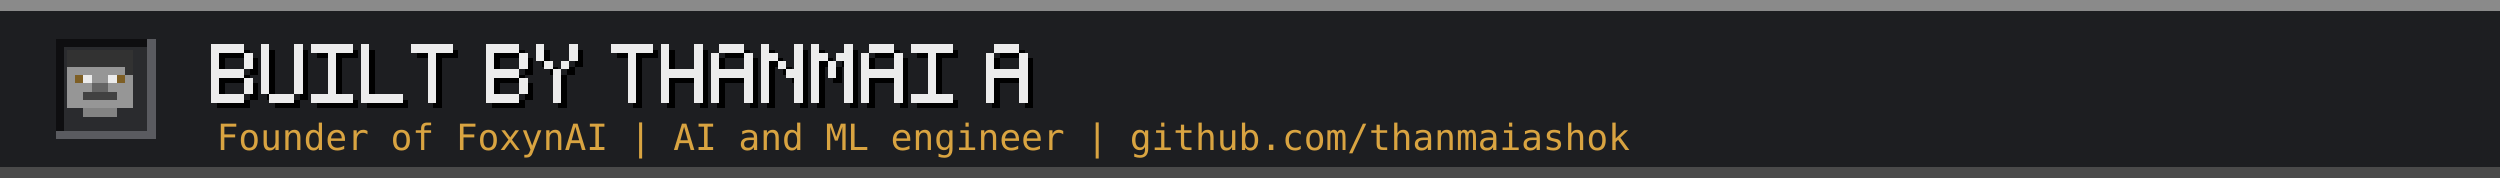
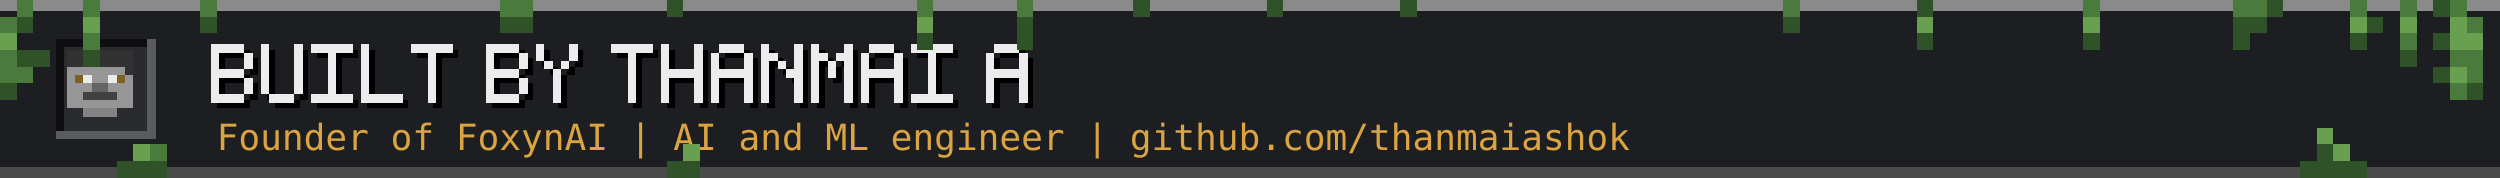
<svg xmlns="http://www.w3.org/2000/svg" width="900" height="64" viewBox="0 0 900 64" shape-rendering="crispEdges" role="img" aria-label="Built by Thanmai A, founder of FoxynAI">
  <style />
  <rect width="900" height="64" fill="#1d1e21" />
  <rect width="900" height="4" fill="#8a8a8a" />
  <rect y="60" width="900" height="4" fill="#4a4a4a" />
  <rect x="20" y="14" width="36" height="36" fill="#2a2b2e" />
  <rect x="20" y="14" width="36" height="3" fill="#0e0e10" />
  <rect x="20" y="14" width="3" height="36" fill="#0e0e10" />
  <rect x="20" y="47" width="36" height="3" fill="#5a5b60" />
  <rect x="53" y="14" width="3" height="36" fill="#5a5b60" />
  <path fill="#323232" d="M24 18h3v3h-3zM27 18h3v3h-3zM30 18h3v3h-3zM33 18h3v3h-3zM36 18h3v3h-3zM39 18h3v3h-3zM42 18h3v3h-3zM45 18h3v3h-3zM24 21h3v3h-3zM27 21h3v3h-3zM30 21h3v3h-3zM33 21h3v3h-3zM36 21h3v3h-3zM39 21h3v3h-3zM42 21h3v3h-3zM45 21h3v3h-3zM45 24h3v3h-3z" />
  <path fill="#969696" d="M24 24h3v3h-3zM27 24h3v3h-3zM30 24h3v3h-3zM33 24h3v3h-3zM36 24h3v3h-3zM39 24h3v3h-3zM42 24h3v3h-3zM24 27h3v3h-3zM33 27h3v3h-3zM36 27h3v3h-3zM45 27h3v3h-3zM24 30h3v3h-3zM27 30h3v3h-3zM30 30h3v3h-3zM39 30h3v3h-3zM42 30h3v3h-3zM45 30h3v3h-3zM24 33h3v3h-3zM27 33h3v3h-3zM42 33h3v3h-3zM45 33h3v3h-3zM24 36h3v3h-3zM27 36h3v3h-3zM30 36h3v3h-3zM33 36h3v3h-3zM36 36h3v3h-3zM39 36h3v3h-3zM42 36h3v3h-3zM45 36h3v3h-3z" />
  <path fill="#7e5f25" d="M27 27h3v3h-3zM42 27h3v3h-3z" />
  <path fill="#ebebeb" d="M30 27h3v3h-3zM39 27h3v3h-3z" />
  <path fill="#646464" d="M33 30h3v3h-3zM36 30h3v3h-3z" />
  <path fill="#414141" d="M30 33h3v3h-3zM33 33h3v3h-3zM36 33h3v3h-3zM39 33h3v3h-3z" />
  <path fill="#838383" d="M30 39h3v3h-3zM33 39h3v3h-3zM36 39h3v3h-3zM39 39h3v3h-3z" />
  <path fill="#000000" d="M78 18h12v3h-12zM78 21h3v3h-3zM90 21h3v3h-3zM78 24h3v3h-3zM90 24h3v3h-3zM78 27h12v3h-12zM78 30h3v3h-3zM90 30h3v3h-3zM78 33h3v3h-3zM90 33h3v3h-3zM78 36h12v3h-12zM96 18h3v3h-3zM108 18h3v3h-3zM96 21h3v3h-3zM108 21h3v3h-3zM96 24h3v3h-3zM108 24h3v3h-3zM96 27h3v3h-3zM108 27h3v3h-3zM96 30h3v3h-3zM108 30h3v3h-3zM96 33h3v3h-3zM108 33h3v3h-3zM99 36h9v3h-9zM114 18h15v3h-15zM120 21h3v3h-3zM120 24h3v3h-3zM120 27h3v3h-3zM120 30h3v3h-3zM120 33h3v3h-3zM114 36h15v3h-15zM132 18h3v3h-3zM132 21h3v3h-3zM132 24h3v3h-3zM132 27h3v3h-3zM132 30h3v3h-3zM132 33h3v3h-3zM132 36h15v3h-15zM150 18h15v3h-15zM156 21h3v3h-3zM156 24h3v3h-3zM156 27h3v3h-3zM156 30h3v3h-3zM156 33h3v3h-3zM156 36h3v3h-3zM177 18h12v3h-12zM177 21h3v3h-3zM189 21h3v3h-3zM177 24h3v3h-3zM189 24h3v3h-3zM177 27h12v3h-12zM177 30h3v3h-3zM189 30h3v3h-3zM177 33h3v3h-3zM189 33h3v3h-3zM177 36h12v3h-12zM195 18h3v3h-3zM207 18h3v3h-3zM195 21h3v3h-3zM207 21h3v3h-3zM198 24h3v3h-3zM204 24h3v3h-3zM201 27h3v3h-3zM201 30h3v3h-3zM201 33h3v3h-3zM201 36h3v3h-3zM222 18h15v3h-15zM228 21h3v3h-3zM228 24h3v3h-3zM228 27h3v3h-3zM228 30h3v3h-3zM228 33h3v3h-3zM228 36h3v3h-3zM240 18h3v3h-3zM252 18h3v3h-3zM240 21h3v3h-3zM252 21h3v3h-3zM240 24h3v3h-3zM252 24h3v3h-3zM240 27h15v3h-15zM240 30h3v3h-3zM252 30h3v3h-3zM240 33h3v3h-3zM252 33h3v3h-3zM240 36h3v3h-3zM252 36h3v3h-3zM261 18h9v3h-9zM258 21h3v3h-3zM270 21h3v3h-3zM258 24h3v3h-3zM270 24h3v3h-3zM258 27h15v3h-15zM258 30h3v3h-3zM270 30h3v3h-3zM258 33h3v3h-3zM270 33h3v3h-3zM258 36h3v3h-3zM270 36h3v3h-3zM276 18h3v3h-3zM288 18h3v3h-3zM276 21h6v3h-6zM288 21h3v3h-3zM276 24h3v3h-3zM282 24h3v3h-3zM288 24h3v3h-3zM276 27h3v3h-3zM285 27h6v3h-6zM276 30h3v3h-3zM288 30h3v3h-3zM276 33h3v3h-3zM288 33h3v3h-3zM276 36h3v3h-3zM288 36h3v3h-3zM294 18h3v3h-3zM306 18h3v3h-3zM294 21h6v3h-6zM303 21h6v3h-6zM294 24h3v3h-3zM300 24h3v3h-3zM306 24h3v3h-3zM294 27h3v3h-3zM300 27h3v3h-3zM306 27h3v3h-3zM294 30h3v3h-3zM306 30h3v3h-3zM294 33h3v3h-3zM306 33h3v3h-3zM294 36h3v3h-3zM306 36h3v3h-3zM315 18h9v3h-9zM312 21h3v3h-3zM324 21h3v3h-3zM312 24h3v3h-3zM324 24h3v3h-3zM312 27h15v3h-15zM312 30h3v3h-3zM324 30h3v3h-3zM312 33h3v3h-3zM324 33h3v3h-3zM312 36h3v3h-3zM324 36h3v3h-3zM330 18h15v3h-15zM336 21h3v3h-3zM336 24h3v3h-3zM336 27h3v3h-3zM336 30h3v3h-3zM336 33h3v3h-3zM330 36h15v3h-15zM360 18h9v3h-9zM357 21h3v3h-3zM369 21h3v3h-3zM357 24h3v3h-3zM369 24h3v3h-3zM357 27h15v3h-15zM357 30h3v3h-3zM369 30h3v3h-3zM357 33h3v3h-3zM369 33h3v3h-3zM357 36h3v3h-3zM369 36h3v3h-3z" />
  <path fill="#ececec" d="M76 16h12v3h-12zM76 19h3v3h-3zM88 19h3v3h-3zM76 22h3v3h-3zM88 22h3v3h-3zM76 25h12v3h-12zM76 28h3v3h-3zM88 28h3v3h-3zM76 31h3v3h-3zM88 31h3v3h-3zM76 34h12v3h-12zM94 16h3v3h-3zM106 16h3v3h-3zM94 19h3v3h-3zM106 19h3v3h-3zM94 22h3v3h-3zM106 22h3v3h-3zM94 25h3v3h-3zM106 25h3v3h-3zM94 28h3v3h-3zM106 28h3v3h-3zM94 31h3v3h-3zM106 31h3v3h-3zM97 34h9v3h-9zM112 16h15v3h-15zM118 19h3v3h-3zM118 22h3v3h-3zM118 25h3v3h-3zM118 28h3v3h-3zM118 31h3v3h-3zM112 34h15v3h-15zM130 16h3v3h-3zM130 19h3v3h-3zM130 22h3v3h-3zM130 25h3v3h-3zM130 28h3v3h-3zM130 31h3v3h-3zM130 34h15v3h-15zM148 16h15v3h-15zM154 19h3v3h-3zM154 22h3v3h-3zM154 25h3v3h-3zM154 28h3v3h-3zM154 31h3v3h-3zM154 34h3v3h-3zM175 16h12v3h-12zM175 19h3v3h-3zM187 19h3v3h-3zM175 22h3v3h-3zM187 22h3v3h-3zM175 25h12v3h-12zM175 28h3v3h-3zM187 28h3v3h-3zM175 31h3v3h-3zM187 31h3v3h-3zM175 34h12v3h-12zM193 16h3v3h-3zM205 16h3v3h-3zM193 19h3v3h-3zM205 19h3v3h-3zM196 22h3v3h-3zM202 22h3v3h-3zM199 25h3v3h-3zM199 28h3v3h-3zM199 31h3v3h-3zM199 34h3v3h-3zM220 16h15v3h-15zM226 19h3v3h-3zM226 22h3v3h-3zM226 25h3v3h-3zM226 28h3v3h-3zM226 31h3v3h-3zM226 34h3v3h-3zM238 16h3v3h-3zM250 16h3v3h-3zM238 19h3v3h-3zM250 19h3v3h-3zM238 22h3v3h-3zM250 22h3v3h-3zM238 25h15v3h-15zM238 28h3v3h-3zM250 28h3v3h-3zM238 31h3v3h-3zM250 31h3v3h-3zM238 34h3v3h-3zM250 34h3v3h-3zM259 16h9v3h-9zM256 19h3v3h-3zM268 19h3v3h-3zM256 22h3v3h-3zM268 22h3v3h-3zM256 25h15v3h-15zM256 28h3v3h-3zM268 28h3v3h-3zM256 31h3v3h-3zM268 31h3v3h-3zM256 34h3v3h-3zM268 34h3v3h-3zM274 16h3v3h-3zM286 16h3v3h-3zM274 19h6v3h-6zM286 19h3v3h-3zM274 22h3v3h-3zM280 22h3v3h-3zM286 22h3v3h-3zM274 25h3v3h-3zM283 25h6v3h-6zM274 28h3v3h-3zM286 28h3v3h-3zM274 31h3v3h-3zM286 31h3v3h-3zM274 34h3v3h-3zM286 34h3v3h-3zM292 16h3v3h-3zM304 16h3v3h-3zM292 19h6v3h-6zM301 19h6v3h-6zM292 22h3v3h-3zM298 22h3v3h-3zM304 22h3v3h-3zM292 25h3v3h-3zM298 25h3v3h-3zM304 25h3v3h-3zM292 28h3v3h-3zM304 28h3v3h-3zM292 31h3v3h-3zM304 31h3v3h-3zM292 34h3v3h-3zM304 34h3v3h-3zM313 16h9v3h-9zM310 19h3v3h-3zM322 19h3v3h-3zM310 22h3v3h-3zM322 22h3v3h-3zM310 25h15v3h-15zM310 28h3v3h-3zM322 28h3v3h-3zM310 31h3v3h-3zM322 31h3v3h-3zM310 34h3v3h-3zM322 34h3v3h-3zM328 16h15v3h-15zM334 19h3v3h-3zM334 22h3v3h-3zM334 25h3v3h-3zM334 28h3v3h-3zM334 31h3v3h-3zM328 34h15v3h-15zM358 16h9v3h-9zM355 19h3v3h-3zM367 19h3v3h-3zM355 22h3v3h-3zM367 22h3v3h-3zM355 25h15v3h-15zM355 28h3v3h-3zM367 28h3v3h-3zM355 31h3v3h-3zM367 31h3v3h-3zM355 34h3v3h-3zM367 34h3v3h-3z" />
  <text x="78" y="54" font-size="13" fill="#d9a441" font-family="'DejaVu Sans Mono',Consolas,'Courier New',monospace">Founder of FoxynAI  |  AI and ML engineer  |  github.com/thanmaiashok</text>
+   <g id="vines">
+     <rect x="6" y="0" width="6" height="6" fill="#4a7a3c" />
+     <rect x="30" y="0" width="6" height="6" fill="#4a7a3c" />
+     <rect x="72" y="0" width="6" height="6" fill="#4a7a3c" />
+     <rect x="180" y="0" width="6" height="6" fill="#4a7a3c" />
+     <rect x="186" y="0" width="6" height="6" fill="#4a7a3c" />
+     <rect x="240" y="0" width="6" height="6" fill="#2f5229" />
+     <rect x="330" y="0" width="6" height="6" fill="#4a7a3c" />
+     <rect x="366" y="0" width="6" height="6" fill="#4a7a3c" />
+     <rect x="408" y="0" width="6" height="6" fill="#2f5229" />
+     <rect x="456" y="0" width="6" height="6" fill="#2f5229" />
+     <rect x="504" y="0" width="6" height="6" fill="#2f5229" />
+     <rect x="642" y="0" width="6" height="6" fill="#4a7a3c" />
+     <rect x="690" y="0" width="6" height="6" fill="#2f5229" />
+     <rect x="750" y="0" width="6" height="6" fill="#4a7a3c" />
+     <rect x="804" y="0" width="6" height="6" fill="#4a7a3c" />
+     <rect x="810" y="0" width="6" height="6" fill="#4a7a3c" />
+     <rect x="816" y="0" width="6" height="6" fill="#2f5229" />
+     <rect x="846" y="0" width="6" height="6" fill="#4a7a3c" />
+     <rect x="864" y="0" width="6" height="6" fill="#4a7a3c" />
+     <rect x="876" y="0" width="6" height="6" fill="#2f5229" />
+     <rect x="882" y="0" width="6" height="6" fill="#4a7a3c" />
+     <rect x="0" y="6" width="6" height="6" fill="#4a7a3c" />
+     <rect x="6" y="6" width="6" height="6" fill="#2f5229" />
+     <rect x="30" y="6" width="6" height="6" fill="#69a04f" />
+     <rect x="72" y="6" width="6" height="6" fill="#2f5229" />
+     <rect x="180" y="6" width="6" height="6" fill="#2f5229" />
+     <rect x="186" y="6" width="6" height="6" fill="#2f5229" />
+     <rect x="330" y="6" width="6" height="6" fill="#69a04f" />
+     <rect x="366" y="6" width="6" height="6" fill="#2f5229" />
+     <rect x="642" y="6" width="6" height="6" fill="#2f5229" />
+     <rect x="690" y="6" width="6" height="6" fill="#69a04f" />
+     <rect x="750" y="6" width="6" height="6" fill="#69a04f" />
+     <rect x="804" y="6" width="6" height="6" fill="#2f5229" />
+     <rect x="810" y="6" width="6" height="6" fill="#2f5229" />
+     <rect x="846" y="6" width="6" height="6" fill="#69a04f" />
+     <rect x="852" y="6" width="6" height="6" fill="#2f5229" />
+     <rect x="864" y="6" width="6" height="6" fill="#69a04f" />
+     <rect x="882" y="6" width="6" height="6" fill="#69a04f" />
+     <rect x="888" y="6" width="6" height="6" fill="#4a7a3c" />
+     <rect x="0" y="12" width="6" height="6" fill="#69a04f" />
+     <rect x="30" y="12" width="6" height="6" fill="#4a7a3c" />
+     <rect x="330" y="12" width="6" height="6" fill="#2f5229" />
+     <rect x="366" y="12" width="6" height="6" fill="#2f5229" />
+     <rect x="690" y="12" width="6" height="6" fill="#2f5229" />
+     <rect x="750" y="12" width="6" height="6" fill="#2f5229" />
+     <rect x="804" y="12" width="6" height="6" fill="#2f5229" />
+     <rect x="846" y="12" width="6" height="6" fill="#2f5229" />
+     <rect x="864" y="12" width="6" height="6" fill="#4a7a3c" />
+     <rect x="876" y="12" width="6" height="6" fill="#2f5229" />
+     <rect x="882" y="12" width="6" height="6" fill="#69a04f" />
+     <rect x="888" y="12" width="6" height="6" fill="#69a04f" />
+     <rect x="0" y="18" width="6" height="6" fill="#4a7a3c" />
+     <rect x="6" y="18" width="6" height="6" fill="#2f5229" />
+     <rect x="12" y="18" width="6" height="6" fill="#2f5229" />
+     <rect x="30" y="18" width="6" height="6" fill="#2f5229" />
+     <rect x="864" y="18" width="6" height="6" fill="#2f5229" />
+     <rect x="882" y="18" width="6" height="6" fill="#4a7a3c" />
+     <rect x="888" y="18" width="6" height="6" fill="#4a7a3c" />
+     <rect x="0" y="24" width="6" height="6" fill="#4a7a3c" />
+     <rect x="6" y="24" width="6" height="6" fill="#4a7a3c" />
+     <rect x="876" y="24" width="6" height="6" fill="#2f5229" />
+     <rect x="882" y="24" width="6" height="6" fill="#69a04f" />
+     <rect x="888" y="24" width="6" height="6" fill="#4a7a3c" />
+     <rect x="0" y="30" width="6" height="6" fill="#2f5229" />
+     <rect x="882" y="30" width="6" height="6" fill="#4a7a3c" />
+     <rect x="888" y="30" width="6" height="6" fill="#2f5229" />
+     <rect x="834" y="46" width="6" height="6" fill="#69a04f" />
+     <rect x="48" y="52" width="6" height="6" fill="#69a04f" />
+     <rect x="54" y="52" width="6" height="6" fill="#4a7a3c" />
+     <rect x="246" y="52" width="6" height="6" fill="#69a04f" />
+     <rect x="834" y="52" width="6" height="6" fill="#2f5229" />
+     <rect x="840" y="52" width="6" height="6" fill="#69a04f" />
+     <rect x="42" y="58" width="6" height="6" fill="#2f5229" />
+     <rect x="48" y="58" width="6" height="6" fill="#2f5229" />
+     <rect x="54" y="58" width="6" height="6" fill="#2f5229" />
+     <rect x="240" y="58" width="6" height="6" fill="#2f5229" />
+     <rect x="246" y="58" width="6" height="6" fill="#2f5229" />
+     <rect x="828" y="58" width="6" height="6" fill="#2f5229" />
+     <rect x="834" y="58" width="6" height="6" fill="#2f5229" />
+     <rect x="840" y="58" width="6" height="6" fill="#2f5229" />
+     <rect x="846" y="58" width="6" height="6" fill="#2f5229" />
+   </g>
</svg>
